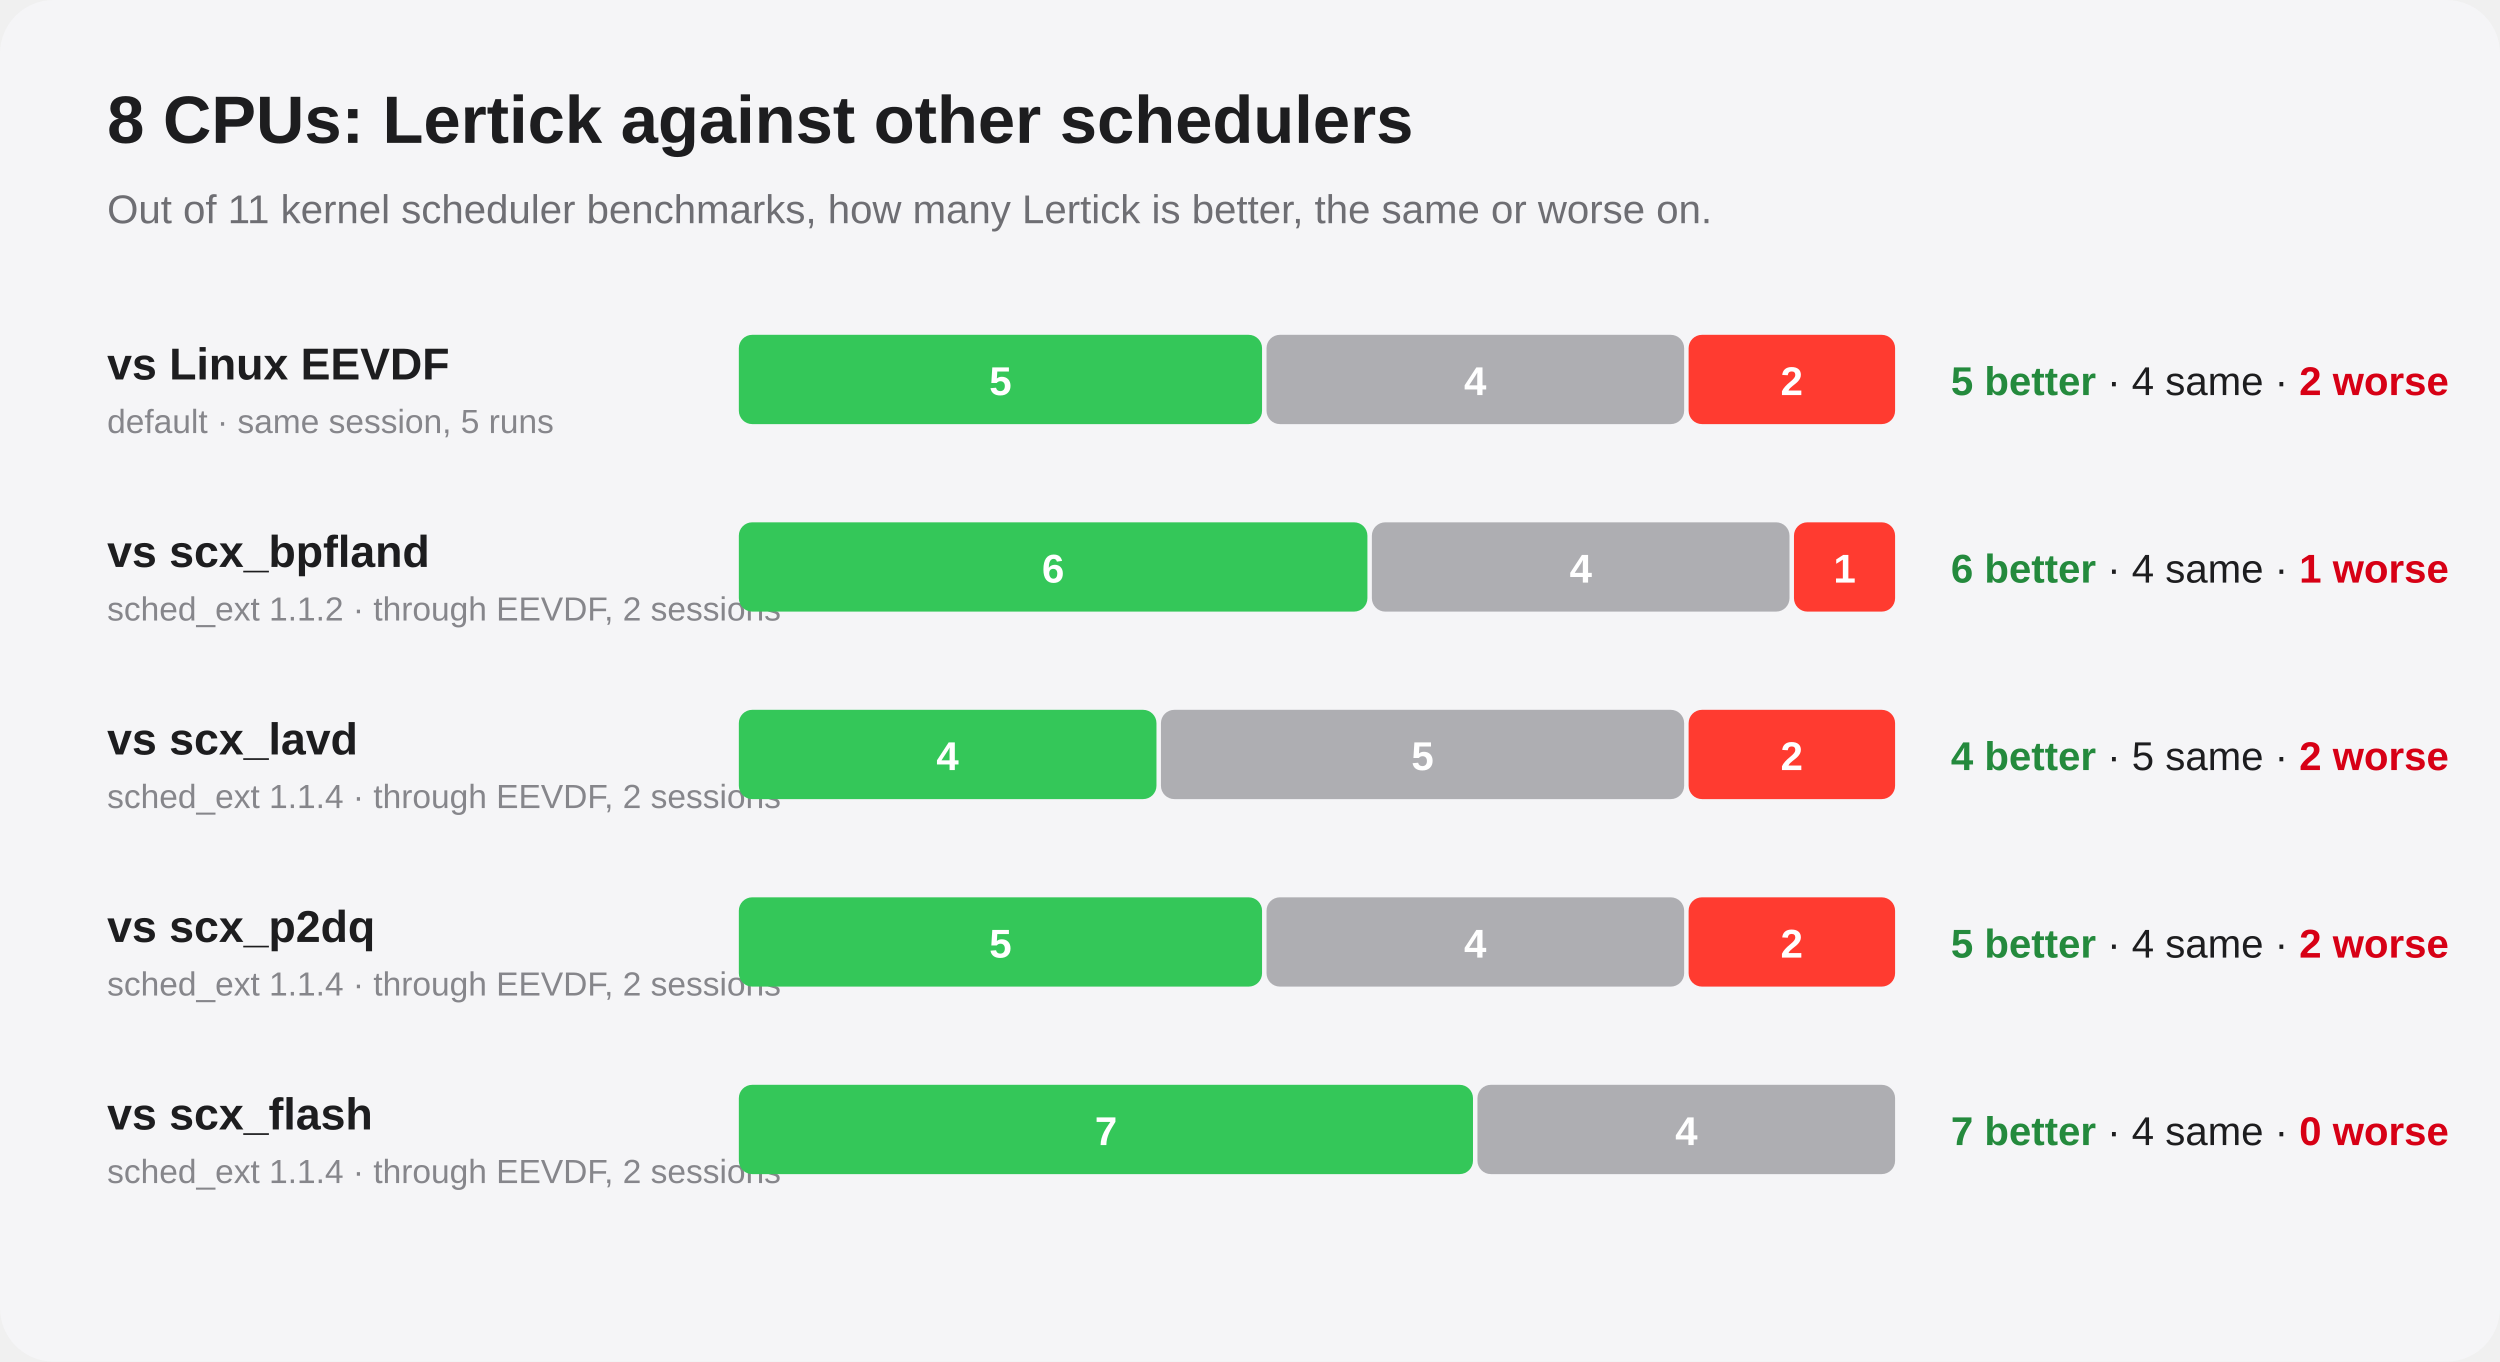
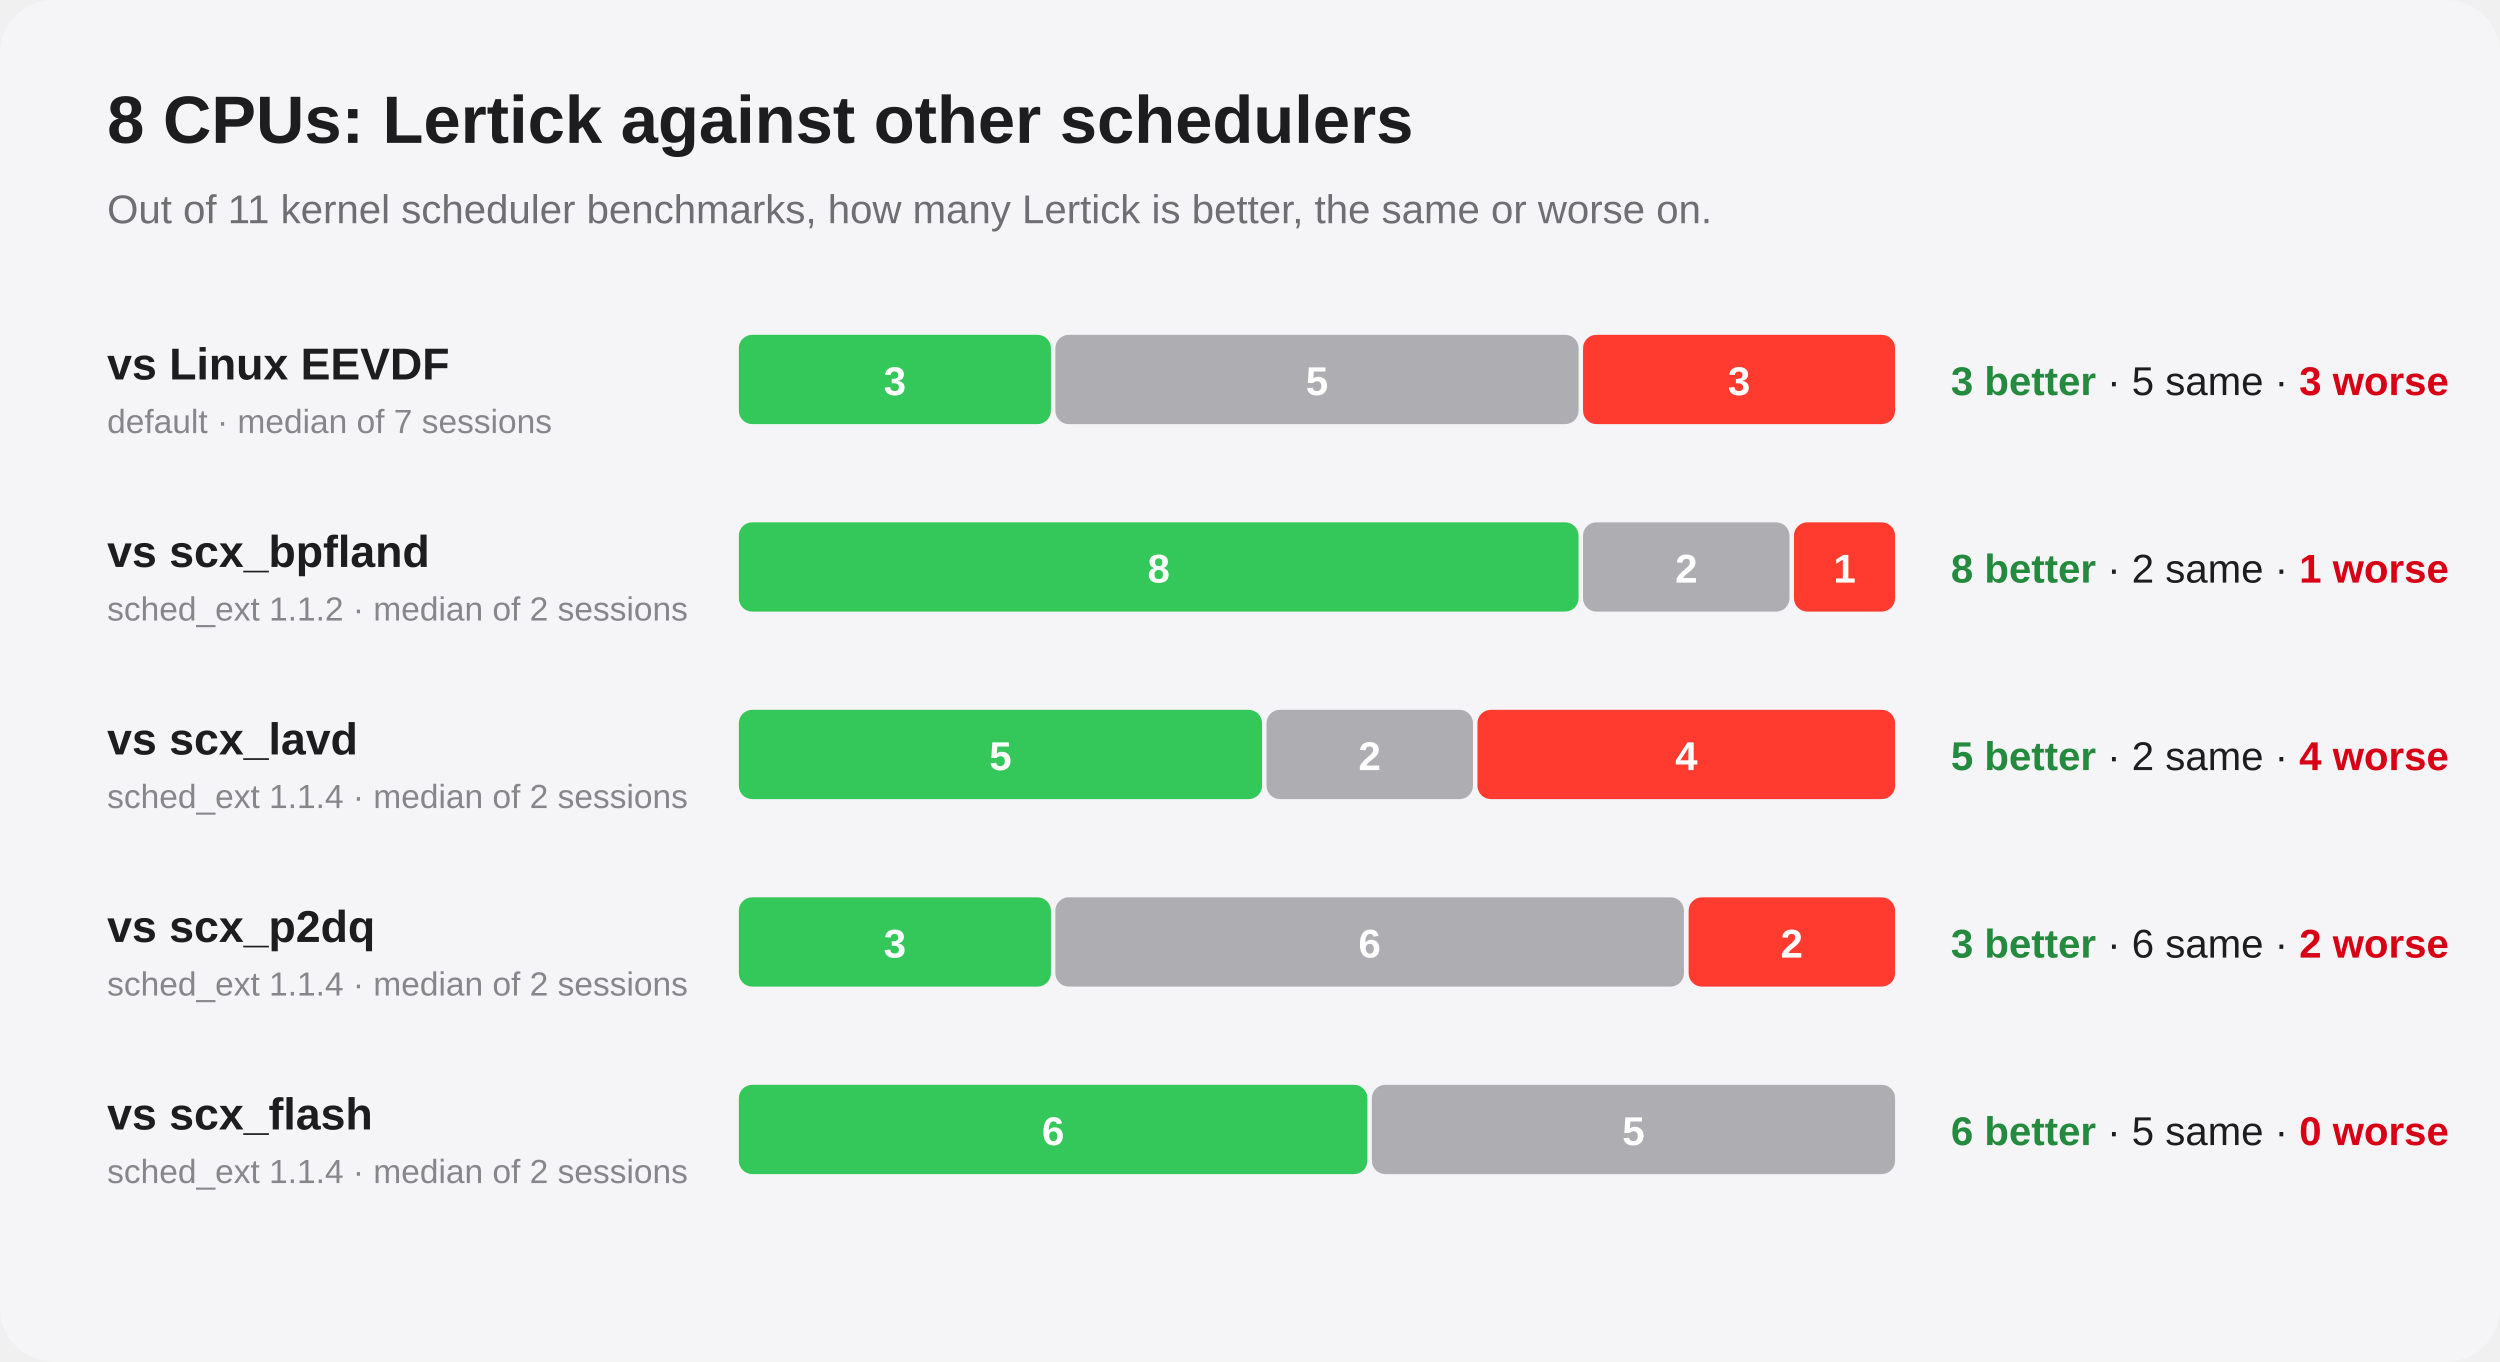
<svg xmlns="http://www.w3.org/2000/svg" width="1120" height="610" viewBox="0 0 1120 610" role="img" aria-labelledby="t d">
  <rect width="1120" height="610" rx="24" fill="#f5f5f7" />
  <text x="48" y="64" font-family="-apple-system,BlinkMacSystemFont,SF Pro Display,Segoe UI,Arial,sans-serif" font-size="30" font-weight="700" fill="#1d1d1f">8 CPUs: Lertick against other schedulers</text>
  <text x="48" y="100" font-family="-apple-system,BlinkMacSystemFont,SF Pro Display,Segoe UI,Arial,sans-serif" font-size="18" fill="#6e6e73">Out of 11 kernel scheduler benchmarks, how many Lertick is better, the same or worse on.</text>
  <text x="48" y="170" font-family="-apple-system,BlinkMacSystemFont,SF Pro Display,Segoe UI,Arial,sans-serif" font-size="20" font-weight="600" fill="#1d1d1f">vs Linux EEVDF</text>
-   <text x="48" y="194" font-family="-apple-system,BlinkMacSystemFont,SF Pro Display,Segoe UI,Arial,sans-serif" font-size="15" fill="#86868b">default · same session, 5 runs</text>
-   <rect x="331.0" y="150" width="234.4" height="40" rx="6" fill="#34c759" />
-   <text x="448.2" y="177" text-anchor="middle" font-family="-apple-system,BlinkMacSystemFont,SF Pro Display,Segoe UI,Arial,sans-serif" font-size="18" font-weight="700" fill="#ffffff">5</text>
-   <rect x="567.4" y="150" width="187.1" height="40" rx="6" fill="#aeaeb2" />
-   <text x="660.9" y="177" text-anchor="middle" font-family="-apple-system,BlinkMacSystemFont,SF Pro Display,Segoe UI,Arial,sans-serif" font-size="18" font-weight="700" fill="#ffffff">4</text>
-   <rect x="756.5" y="150" width="92.5" height="40" rx="6" fill="#ff3b30" />
-   <text x="802.7" y="177" text-anchor="middle" font-family="-apple-system,BlinkMacSystemFont,SF Pro Display,Segoe UI,Arial,sans-serif" font-size="18" font-weight="700" fill="#ffffff">2</text>
+   <text x="48" y="194" font-family="-apple-system,BlinkMacSystemFont,SF Pro Display,Segoe UI,Arial,sans-serif" font-size="15" fill="#86868b">default · median of 7 sessions</text>
+   <rect x="331.0" y="150" width="139.8" height="40" rx="6" fill="#34c759" />
+   <text x="400.9" y="177" text-anchor="middle" font-family="-apple-system,BlinkMacSystemFont,SF Pro Display,Segoe UI,Arial,sans-serif" font-size="18" font-weight="700" fill="#ffffff">3</text>
+   <rect x="472.8" y="150" width="234.4" height="40" rx="6" fill="#aeaeb2" />
+   <text x="590.0" y="177" text-anchor="middle" font-family="-apple-system,BlinkMacSystemFont,SF Pro Display,Segoe UI,Arial,sans-serif" font-size="18" font-weight="700" fill="#ffffff">5</text>
+   <rect x="709.2" y="150" width="139.8" height="40" rx="6" fill="#ff3b30" />
+   <text x="779.1" y="177" text-anchor="middle" font-family="-apple-system,BlinkMacSystemFont,SF Pro Display,Segoe UI,Arial,sans-serif" font-size="18" font-weight="700" fill="#ffffff">3</text>
  <text x="874" y="177" font-family="-apple-system,BlinkMacSystemFont,SF Pro Display,Segoe UI,Arial,sans-serif" font-size="18" fill="#1d1d1f">
-     <tspan fill="#248a3d" font-weight="700">5 better</tspan> · 4 same · <tspan fill="#d70015" font-weight="700">2 worse</tspan>
+     <tspan fill="#248a3d" font-weight="700">3 better</tspan> · 5 same · <tspan fill="#d70015" font-weight="700">3 worse</tspan>
  </text>
  <text x="48" y="254" font-family="-apple-system,BlinkMacSystemFont,SF Pro Display,Segoe UI,Arial,sans-serif" font-size="20" font-weight="600" fill="#1d1d1f">vs scx_bpfland</text>
-   <text x="48" y="278" font-family="-apple-system,BlinkMacSystemFont,SF Pro Display,Segoe UI,Arial,sans-serif" font-size="15" fill="#86868b">sched_ext 1.1.2 · through EEVDF, 2 sessions</text>
-   <rect x="331.0" y="234" width="281.6" height="40" rx="6" fill="#34c759" />
-   <text x="471.8" y="261" text-anchor="middle" font-family="-apple-system,BlinkMacSystemFont,SF Pro Display,Segoe UI,Arial,sans-serif" font-size="18" font-weight="700" fill="#ffffff">6</text>
-   <rect x="614.6" y="234" width="187.1" height="40" rx="6" fill="#aeaeb2" />
-   <text x="708.2" y="261" text-anchor="middle" font-family="-apple-system,BlinkMacSystemFont,SF Pro Display,Segoe UI,Arial,sans-serif" font-size="18" font-weight="700" fill="#ffffff">4</text>
+   <text x="48" y="278" font-family="-apple-system,BlinkMacSystemFont,SF Pro Display,Segoe UI,Arial,sans-serif" font-size="15" fill="#86868b">sched_ext 1.1.2 · median of 2 sessions</text>
+   <rect x="331.0" y="234" width="376.2" height="40" rx="6" fill="#34c759" />
+   <text x="519.1" y="261" text-anchor="middle" font-family="-apple-system,BlinkMacSystemFont,SF Pro Display,Segoe UI,Arial,sans-serif" font-size="18" font-weight="700" fill="#ffffff">8</text>
+   <rect x="709.2" y="234" width="92.5" height="40" rx="6" fill="#aeaeb2" />
+   <text x="755.5" y="261" text-anchor="middle" font-family="-apple-system,BlinkMacSystemFont,SF Pro Display,Segoe UI,Arial,sans-serif" font-size="18" font-weight="700" fill="#ffffff">2</text>
  <rect x="803.7" y="234" width="45.3" height="40" rx="6" fill="#ff3b30" />
  <text x="826.4" y="261" text-anchor="middle" font-family="-apple-system,BlinkMacSystemFont,SF Pro Display,Segoe UI,Arial,sans-serif" font-size="18" font-weight="700" fill="#ffffff">1</text>
  <text x="874" y="261" font-family="-apple-system,BlinkMacSystemFont,SF Pro Display,Segoe UI,Arial,sans-serif" font-size="18" fill="#1d1d1f">
-     <tspan fill="#248a3d" font-weight="700">6 better</tspan> · 4 same · <tspan fill="#d70015" font-weight="700">1 worse</tspan>
+     <tspan fill="#248a3d" font-weight="700">8 better</tspan> · 2 same · <tspan fill="#d70015" font-weight="700">1 worse</tspan>
  </text>
  <text x="48" y="338" font-family="-apple-system,BlinkMacSystemFont,SF Pro Display,Segoe UI,Arial,sans-serif" font-size="20" font-weight="600" fill="#1d1d1f">vs scx_lavd</text>
-   <text x="48" y="362" font-family="-apple-system,BlinkMacSystemFont,SF Pro Display,Segoe UI,Arial,sans-serif" font-size="15" fill="#86868b">sched_ext 1.1.4 · through EEVDF, 2 sessions</text>
-   <rect x="331.0" y="318" width="187.1" height="40" rx="6" fill="#34c759" />
-   <text x="424.5" y="345" text-anchor="middle" font-family="-apple-system,BlinkMacSystemFont,SF Pro Display,Segoe UI,Arial,sans-serif" font-size="18" font-weight="700" fill="#ffffff">4</text>
-   <rect x="520.1" y="318" width="234.4" height="40" rx="6" fill="#aeaeb2" />
-   <text x="637.3" y="345" text-anchor="middle" font-family="-apple-system,BlinkMacSystemFont,SF Pro Display,Segoe UI,Arial,sans-serif" font-size="18" font-weight="700" fill="#ffffff">5</text>
-   <rect x="756.5" y="318" width="92.5" height="40" rx="6" fill="#ff3b30" />
-   <text x="802.7" y="345" text-anchor="middle" font-family="-apple-system,BlinkMacSystemFont,SF Pro Display,Segoe UI,Arial,sans-serif" font-size="18" font-weight="700" fill="#ffffff">2</text>
+   <text x="48" y="362" font-family="-apple-system,BlinkMacSystemFont,SF Pro Display,Segoe UI,Arial,sans-serif" font-size="15" fill="#86868b">sched_ext 1.1.4 · median of 2 sessions</text>
+   <rect x="331.0" y="318" width="234.4" height="40" rx="6" fill="#34c759" />
+   <text x="448.2" y="345" text-anchor="middle" font-family="-apple-system,BlinkMacSystemFont,SF Pro Display,Segoe UI,Arial,sans-serif" font-size="18" font-weight="700" fill="#ffffff">5</text>
+   <rect x="567.4" y="318" width="92.5" height="40" rx="6" fill="#aeaeb2" />
+   <text x="613.6" y="345" text-anchor="middle" font-family="-apple-system,BlinkMacSystemFont,SF Pro Display,Segoe UI,Arial,sans-serif" font-size="18" font-weight="700" fill="#ffffff">2</text>
+   <rect x="661.9" y="318" width="187.1" height="40" rx="6" fill="#ff3b30" />
+   <text x="755.5" y="345" text-anchor="middle" font-family="-apple-system,BlinkMacSystemFont,SF Pro Display,Segoe UI,Arial,sans-serif" font-size="18" font-weight="700" fill="#ffffff">4</text>
  <text x="874" y="345" font-family="-apple-system,BlinkMacSystemFont,SF Pro Display,Segoe UI,Arial,sans-serif" font-size="18" fill="#1d1d1f">
-     <tspan fill="#248a3d" font-weight="700">4 better</tspan> · 5 same · <tspan fill="#d70015" font-weight="700">2 worse</tspan>
+     <tspan fill="#248a3d" font-weight="700">5 better</tspan> · 2 same · <tspan fill="#d70015" font-weight="700">4 worse</tspan>
  </text>
  <text x="48" y="422" font-family="-apple-system,BlinkMacSystemFont,SF Pro Display,Segoe UI,Arial,sans-serif" font-size="20" font-weight="600" fill="#1d1d1f">vs scx_p2dq</text>
-   <text x="48" y="446" font-family="-apple-system,BlinkMacSystemFont,SF Pro Display,Segoe UI,Arial,sans-serif" font-size="15" fill="#86868b">sched_ext 1.1.4 · through EEVDF, 2 sessions</text>
-   <rect x="331.0" y="402" width="234.4" height="40" rx="6" fill="#34c759" />
-   <text x="448.2" y="429" text-anchor="middle" font-family="-apple-system,BlinkMacSystemFont,SF Pro Display,Segoe UI,Arial,sans-serif" font-size="18" font-weight="700" fill="#ffffff">5</text>
-   <rect x="567.4" y="402" width="187.1" height="40" rx="6" fill="#aeaeb2" />
-   <text x="660.9" y="429" text-anchor="middle" font-family="-apple-system,BlinkMacSystemFont,SF Pro Display,Segoe UI,Arial,sans-serif" font-size="18" font-weight="700" fill="#ffffff">4</text>
+   <text x="48" y="446" font-family="-apple-system,BlinkMacSystemFont,SF Pro Display,Segoe UI,Arial,sans-serif" font-size="15" fill="#86868b">sched_ext 1.1.4 · median of 2 sessions</text>
+   <rect x="331.0" y="402" width="139.8" height="40" rx="6" fill="#34c759" />
+   <text x="400.9" y="429" text-anchor="middle" font-family="-apple-system,BlinkMacSystemFont,SF Pro Display,Segoe UI,Arial,sans-serif" font-size="18" font-weight="700" fill="#ffffff">3</text>
+   <rect x="472.8" y="402" width="281.6" height="40" rx="6" fill="#aeaeb2" />
+   <text x="613.6" y="429" text-anchor="middle" font-family="-apple-system,BlinkMacSystemFont,SF Pro Display,Segoe UI,Arial,sans-serif" font-size="18" font-weight="700" fill="#ffffff">6</text>
  <rect x="756.5" y="402" width="92.5" height="40" rx="6" fill="#ff3b30" />
  <text x="802.7" y="429" text-anchor="middle" font-family="-apple-system,BlinkMacSystemFont,SF Pro Display,Segoe UI,Arial,sans-serif" font-size="18" font-weight="700" fill="#ffffff">2</text>
  <text x="874" y="429" font-family="-apple-system,BlinkMacSystemFont,SF Pro Display,Segoe UI,Arial,sans-serif" font-size="18" fill="#1d1d1f">
-     <tspan fill="#248a3d" font-weight="700">5 better</tspan> · 4 same · <tspan fill="#d70015" font-weight="700">2 worse</tspan>
+     <tspan fill="#248a3d" font-weight="700">3 better</tspan> · 6 same · <tspan fill="#d70015" font-weight="700">2 worse</tspan>
  </text>
  <text x="48" y="506" font-family="-apple-system,BlinkMacSystemFont,SF Pro Display,Segoe UI,Arial,sans-serif" font-size="20" font-weight="600" fill="#1d1d1f">vs scx_flash</text>
-   <text x="48" y="530" font-family="-apple-system,BlinkMacSystemFont,SF Pro Display,Segoe UI,Arial,sans-serif" font-size="15" fill="#86868b">sched_ext 1.1.4 · through EEVDF, 2 sessions</text>
-   <rect x="331.0" y="486" width="328.9" height="40" rx="6" fill="#34c759" />
-   <text x="495.5" y="513" text-anchor="middle" font-family="-apple-system,BlinkMacSystemFont,SF Pro Display,Segoe UI,Arial,sans-serif" font-size="18" font-weight="700" fill="#ffffff">7</text>
-   <rect x="661.9" y="486" width="187.1" height="40" rx="6" fill="#aeaeb2" />
-   <text x="755.5" y="513" text-anchor="middle" font-family="-apple-system,BlinkMacSystemFont,SF Pro Display,Segoe UI,Arial,sans-serif" font-size="18" font-weight="700" fill="#ffffff">4</text>
+   <text x="48" y="530" font-family="-apple-system,BlinkMacSystemFont,SF Pro Display,Segoe UI,Arial,sans-serif" font-size="15" fill="#86868b">sched_ext 1.1.4 · median of 2 sessions</text>
+   <rect x="331.0" y="486" width="281.6" height="40" rx="6" fill="#34c759" />
+   <text x="471.8" y="513" text-anchor="middle" font-family="-apple-system,BlinkMacSystemFont,SF Pro Display,Segoe UI,Arial,sans-serif" font-size="18" font-weight="700" fill="#ffffff">6</text>
+   <rect x="614.6" y="486" width="234.4" height="40" rx="6" fill="#aeaeb2" />
+   <text x="731.8" y="513" text-anchor="middle" font-family="-apple-system,BlinkMacSystemFont,SF Pro Display,Segoe UI,Arial,sans-serif" font-size="18" font-weight="700" fill="#ffffff">5</text>
  <text x="874" y="513" font-family="-apple-system,BlinkMacSystemFont,SF Pro Display,Segoe UI,Arial,sans-serif" font-size="18" fill="#1d1d1f">
-     <tspan fill="#248a3d" font-weight="700">7 better</tspan> · 4 same · <tspan fill="#d70015" font-weight="700">0 worse</tspan>
+     <tspan fill="#248a3d" font-weight="700">6 better</tspan> · 5 same · <tspan fill="#d70015" font-weight="700">0 worse</tspan>
  </text>
</svg>
